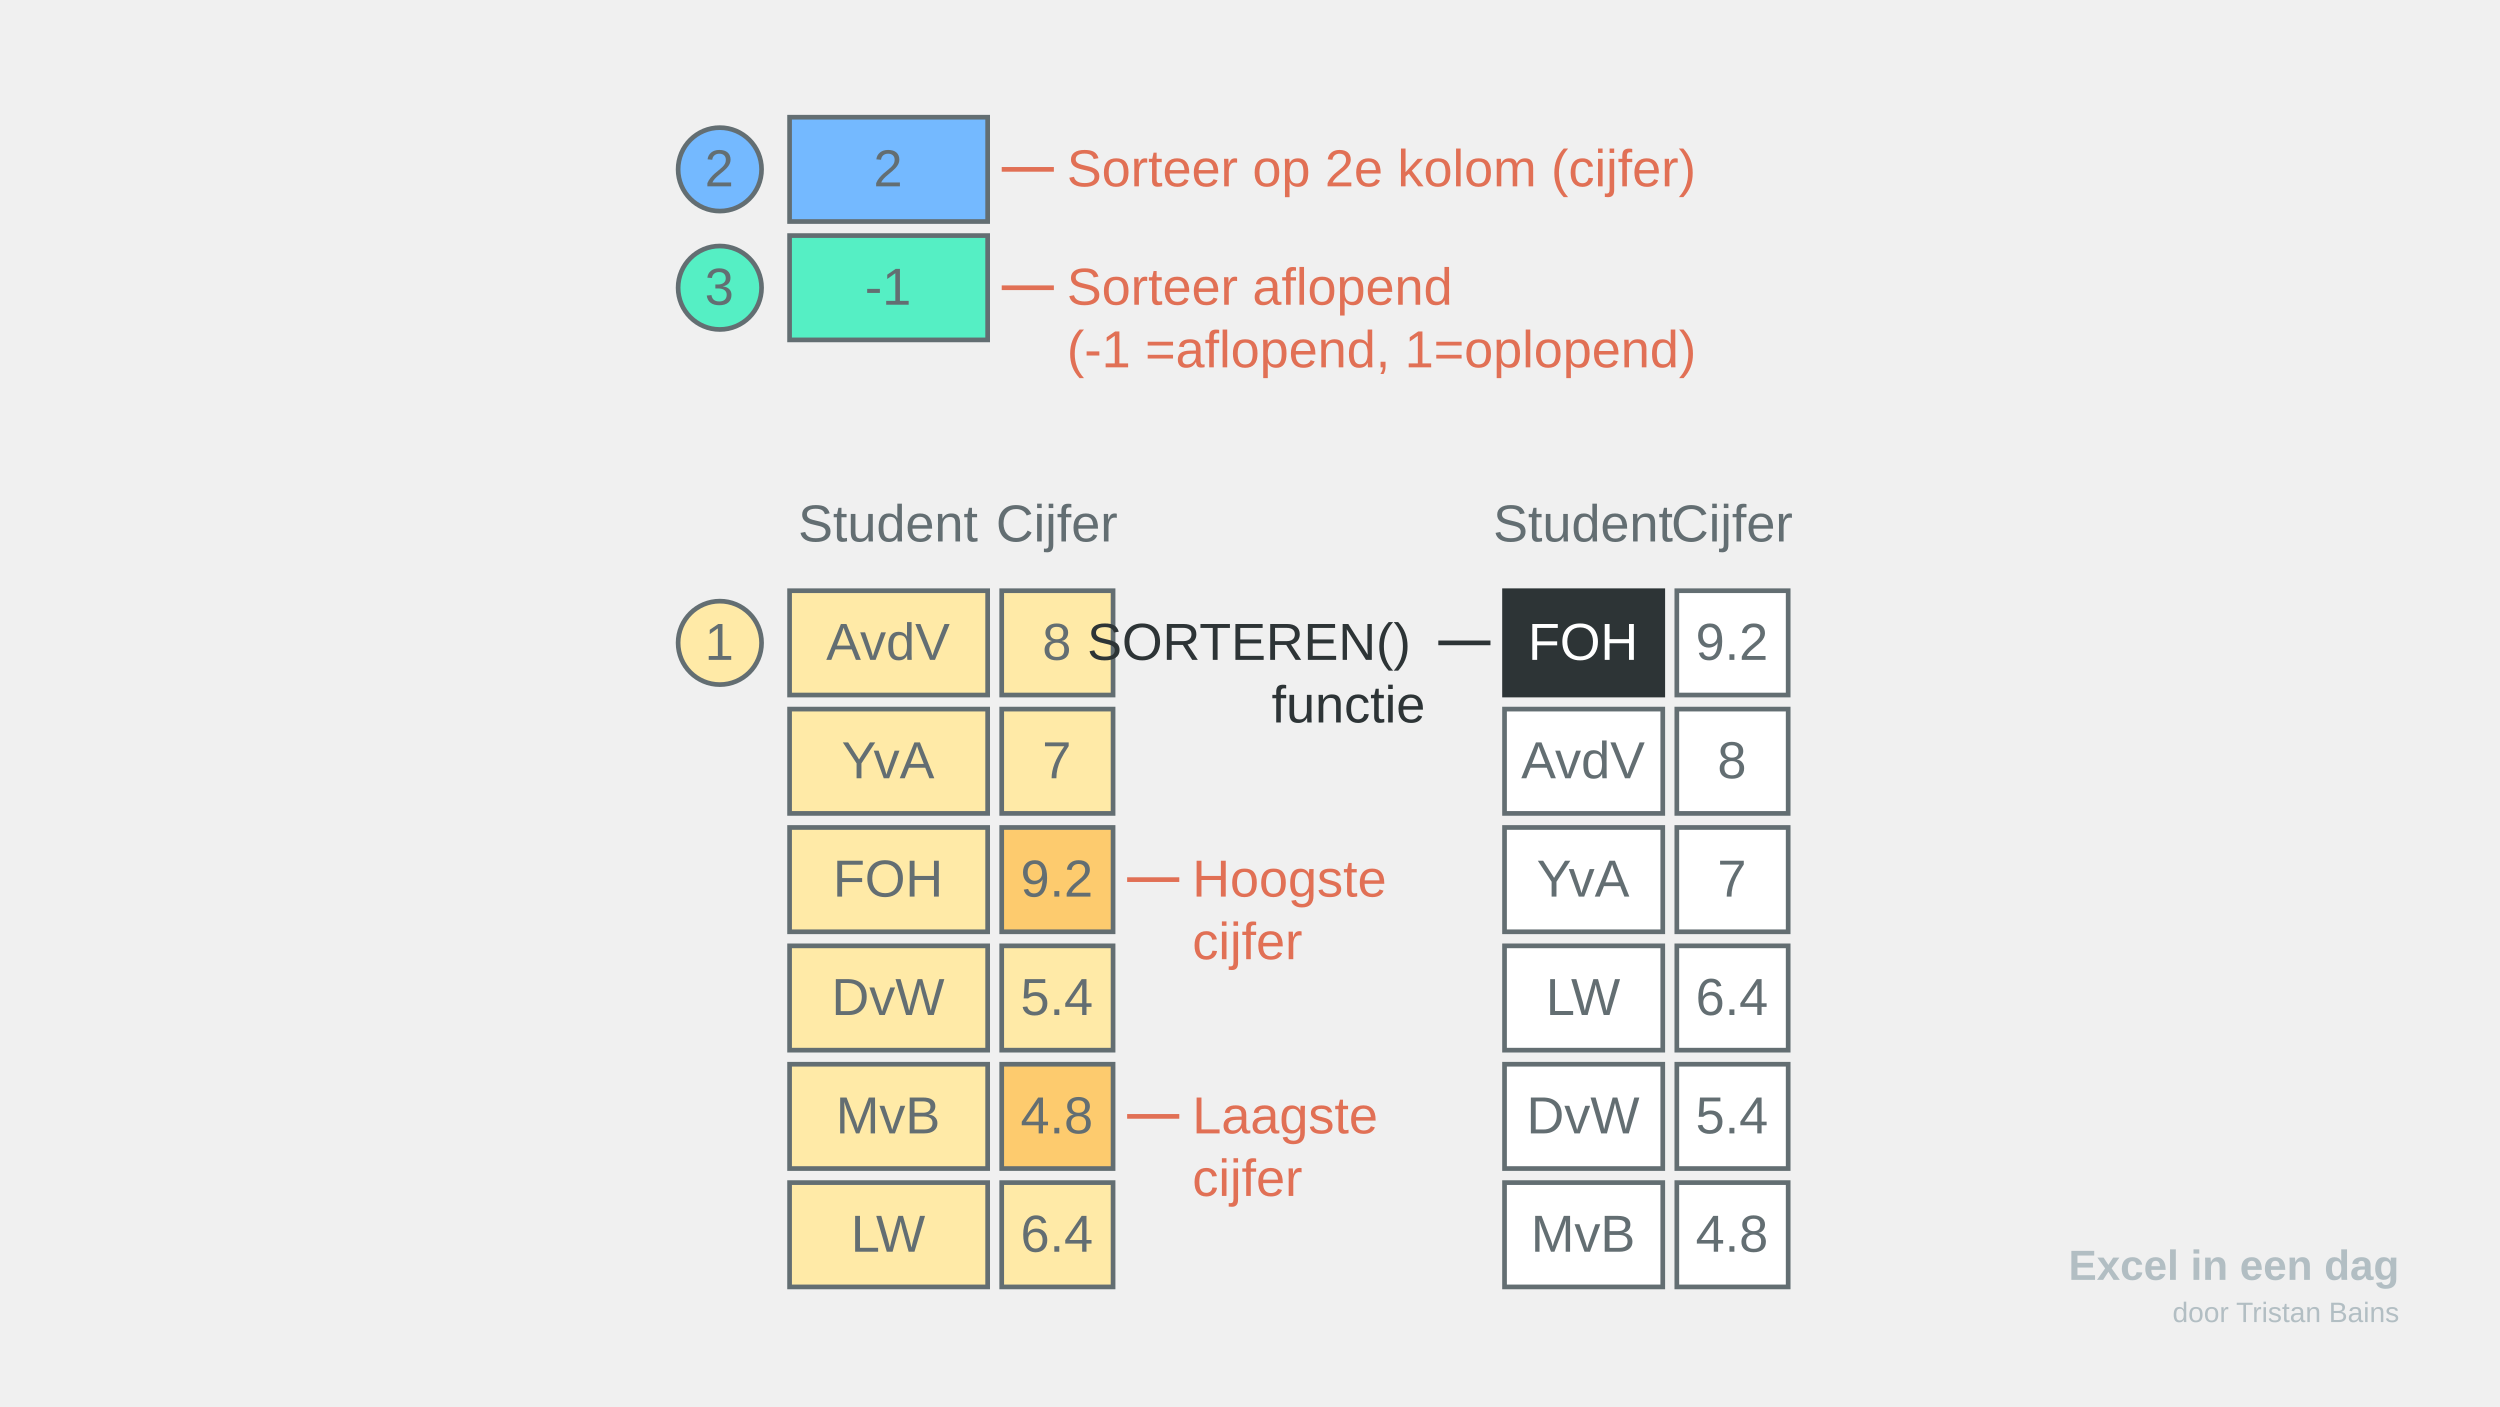
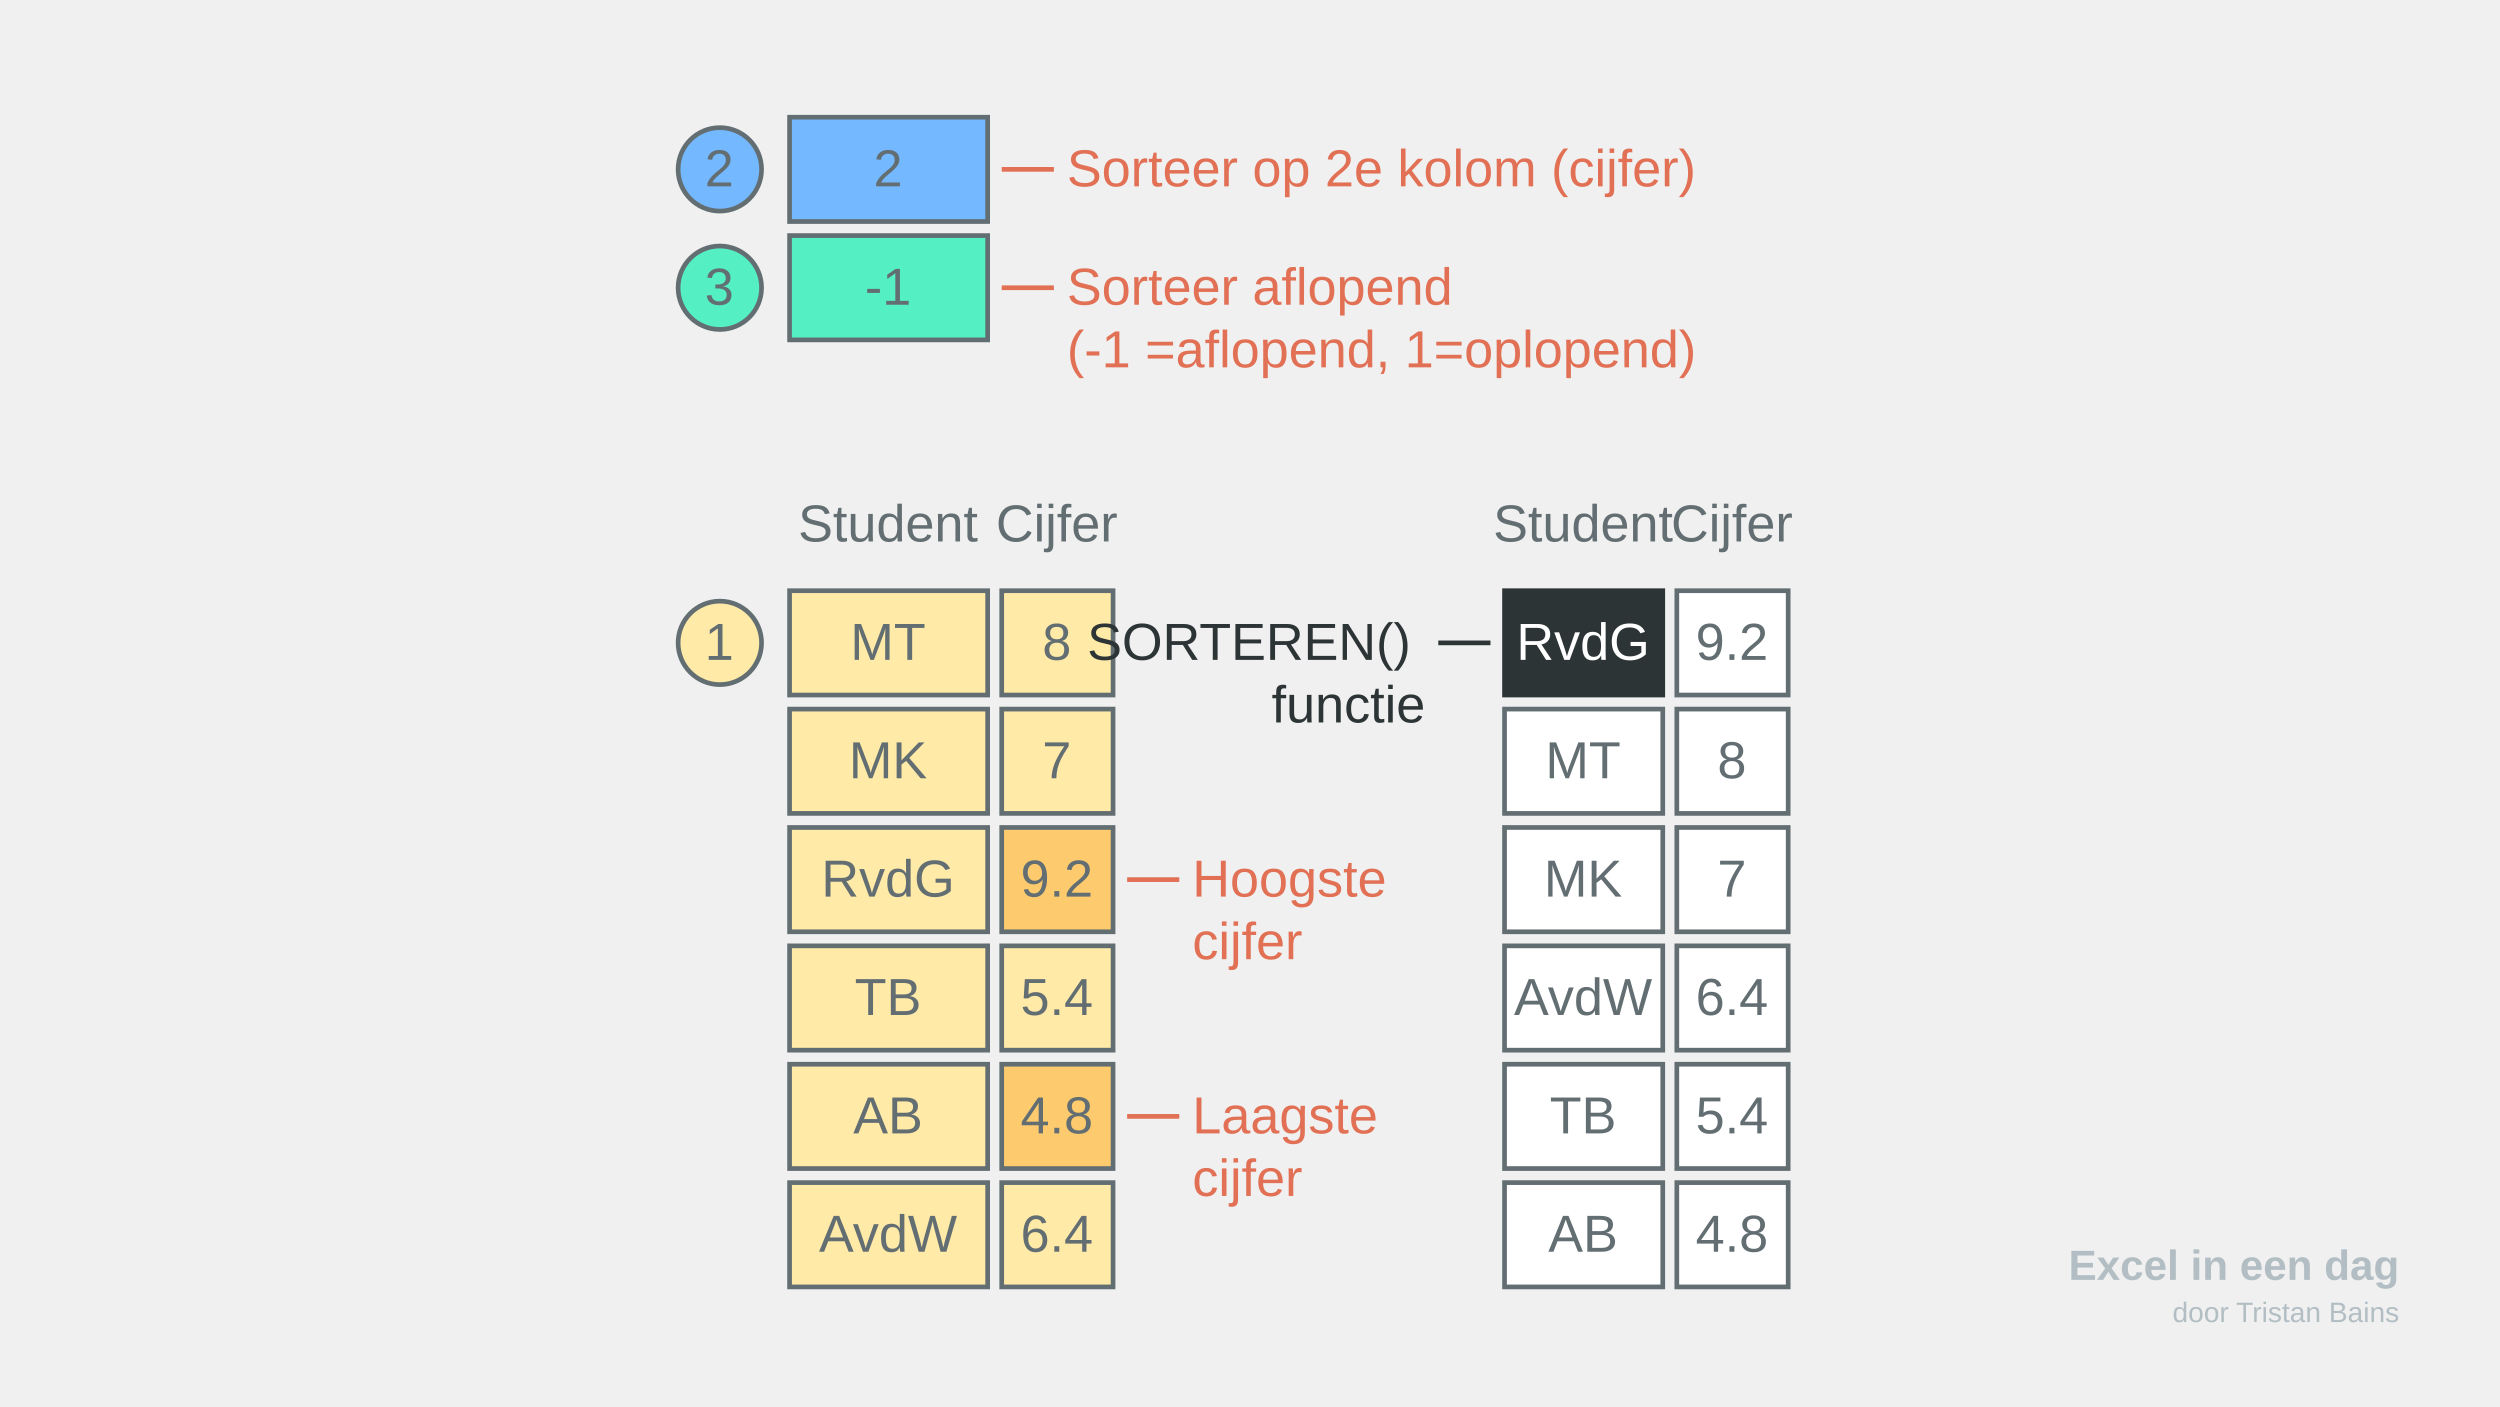
<svg xmlns="http://www.w3.org/2000/svg" viewBox="0 0 2133 1200" style="background-color:#dfe6e9" title="SORTEREN-functie" alt="SORTEREN-functie" font-family="Sans,Arial" dy="0.25em" text-anchor="middle">
  <g>
    <text x="2047" y="1128" fill="#b2bec3" font-weight="normal" font-size="24" text-anchor="end">door Tristan Bains</text>
  </g>
  <g>
    <text x="2047" y="1092" fill="#b2bec3" font-weight="bold" font-size="36" text-anchor="end">Excel in een dag</text>
  </g>
  <g id="box" transform="translate(566.6667 100.0)">
    <g id="A1">
      <circle cx="47.5" cy="44.5" r="35.6" fill="#74b9ff" stroke="#636e72" stroke-width="4" />
      <text x="47" y="59" fill="#636e72" font-size="44.5">2</text>
    </g>
    <g id="B1">
      <rect x="107" y="0" width="169" height="89" fill="#74b9ff" stroke="#636e72" stroke-width="4" />
      <text x="191" y="59" fill="#636e72" font-size="44.5">2</text>
    </g>
    <g id="B1_comment">
      <line x1="288" y1="44.5" x2="332.5" y2="44.5" stroke-width="4" stroke="#e17055" />
      <text x="288" y="59" fill="#e17055" font-size="44.5" text-anchor="start" dx="55.625">Sorteer op 2e kolom (cijfer)</text>
    </g>
    <g id="A2">
      <circle cx="47.5" cy="145.5" r="35.6" fill="#55efc4" stroke="#636e72" stroke-width="4" />
      <text x="47" y="160" fill="#636e72" font-size="44.5">3</text>
    </g>
    <g id="B2">
      <rect x="107" y="101" width="169" height="89" fill="#55efc4" stroke="#636e72" stroke-width="4" />
      <text x="191" y="160" fill="#636e72" font-size="44.5">-1</text>
    </g>
    <g id="B2_comment">
      <line x1="288" y1="145.5" x2="332.5" y2="145.5" stroke-width="4" stroke="#e17055" />
      <text x="288" y="160" fill="#e17055" font-size="44.5" text-anchor="start" dx="55.625">
        <tspan x="288.0" y="160.0" dx="55.625">Sorteer aflopend</tspan>
        <tspan x="288.0" y="213.4" dx="55.625">(-1 =aflopend, 1=oplopend)</tspan>
      </text>
    </g>
    <g id="B4">
      <rect x="107" y="303" width="169" height="89" fill="transparent" stroke="transparent" stroke-width="4" />
      <text x="191" y="362" fill="#636e72" font-size="44.5">Student</text>
    </g>
    <g id="C4">
      <rect x="288" y="303" width="95" height="89" fill="transparent" stroke="transparent" stroke-width="4" />
      <text x="335" y="362" fill="#636e72" font-size="44.5">Cijfer</text>
    </g>
    <g id="F4">
      <rect x="717" y="303" width="135" height="89" fill="transparent" stroke="transparent" stroke-width="4" />
      <text x="784" y="362" fill="#636e72" font-size="44.5">Student</text>
    </g>
    <g id="G4">
      <rect x="864" y="303" width="95" height="89" fill="transparent" stroke="transparent" stroke-width="4" />
      <text x="911" y="362" fill="#636e72" font-size="44.5">Cijfer</text>
    </g>
    <g id="A5">
      <circle cx="47.5" cy="448.5" r="35.6" fill="#ffeaa7" stroke="#636e72" stroke-width="4" />
      <text x="47" y="463" fill="#636e72" font-size="44.5">1</text>
    </g>
    <g id="B5">
      <rect x="107" y="404" width="169" height="89" fill="#ffeaa7" stroke="#636e72" stroke-width="4" />
-       <text x="191" y="463" fill="#636e72" font-size="44.5">AvdV</text>
+       <text x="191" y="463" fill="#636e72" font-size="44.5">MT</text>
    </g>
    <g id="C5">
      <rect x="288" y="404" width="95" height="89" fill="#ffeaa7" stroke="#636e72" stroke-width="4" />
      <text x="335" y="463" fill="#636e72" font-size="44.5">8</text>
    </g>
    <g id="F5_comment">
      <line x1="705" y1="448.5" x2="660.5" y2="448.5" stroke-width="4" stroke="#2d3436" />
      <text x="705" y="463" fill="#2d3436" font-size="44.5" text-anchor="end" dx="-55.625">
        <tspan x="705.0" y="463.0" dx="-55.625">SORTEREN()</tspan>
        <tspan x="705.0" y="516.4" dx="-55.625">functie</tspan>
      </text>
    </g>
    <g id="F5">
      <rect x="717" y="404" width="135" height="89" fill="#2d3436" stroke="#2d3436" stroke-width="4" />
-       <text x="784" y="463" fill="#ffffff" font-size="44.5">FOH</text>
+       <text x="784" y="463" fill="#ffffff" font-size="44.5">RvdG</text>
    </g>
    <g id="G5">
      <rect x="864" y="404" width="95" height="89" fill="#ffffff" stroke="#636e72" stroke-width="4" />
      <text x="911" y="463" fill="#636e72" font-size="44.5">9.2</text>
    </g>
    <g id="B6">
      <rect x="107" y="505" width="169" height="89" fill="#ffeaa7" stroke="#636e72" stroke-width="4" />
-       <text x="191" y="564" fill="#636e72" font-size="44.5">YvA</text>
+       <text x="191" y="564" fill="#636e72" font-size="44.5">MK</text>
    </g>
    <g id="C6">
      <rect x="288" y="505" width="95" height="89" fill="#ffeaa7" stroke="#636e72" stroke-width="4" />
      <text x="335" y="564" fill="#636e72" font-size="44.5">7</text>
    </g>
    <g id="F6">
      <rect x="717" y="505" width="135" height="89" fill="#ffffff" stroke="#636e72" stroke-width="4" />
-       <text x="784" y="564" fill="#636e72" font-size="44.5">AvdV</text>
+       <text x="784" y="564" fill="#636e72" font-size="44.5">MT</text>
    </g>
    <g id="G6">
      <rect x="864" y="505" width="95" height="89" fill="#ffffff" stroke="#636e72" stroke-width="4" />
      <text x="911" y="564" fill="#636e72" font-size="44.5">8</text>
    </g>
    <g id="B7">
      <rect x="107" y="606" width="169" height="89" fill="#ffeaa7" stroke="#636e72" stroke-width="4" />
-       <text x="191" y="665" fill="#636e72" font-size="44.5">FOH</text>
+       <text x="191" y="665" fill="#636e72" font-size="44.5">RvdG</text>
    </g>
    <g id="C7">
      <rect x="288" y="606" width="95" height="89" fill="#fdcb6e" stroke="#636e72" stroke-width="4" />
      <text x="335" y="665" fill="#636e72" font-size="44.5">9.2</text>
    </g>
    <g id="C7_comment">
      <line x1="395" y1="650.5" x2="439.5" y2="650.5" stroke-width="4" stroke="#e17055" />
      <text x="395" y="665" fill="#e17055" font-size="44.5" text-anchor="start" dx="55.625">
        <tspan x="395.0" y="665.0" dx="55.625">Hoogste</tspan>
        <tspan x="395.0" y="718.4" dx="55.625">cijfer</tspan>
      </text>
    </g>
    <g id="F7">
      <rect x="717" y="606" width="135" height="89" fill="#ffffff" stroke="#636e72" stroke-width="4" />
-       <text x="784" y="665" fill="#636e72" font-size="44.5">YvA</text>
+       <text x="784" y="665" fill="#636e72" font-size="44.5">MK</text>
    </g>
    <g id="G7">
      <rect x="864" y="606" width="95" height="89" fill="#ffffff" stroke="#636e72" stroke-width="4" />
      <text x="911" y="665" fill="#636e72" font-size="44.5">7</text>
    </g>
    <g id="B8">
      <rect x="107" y="707" width="169" height="89" fill="#ffeaa7" stroke="#636e72" stroke-width="4" />
-       <text x="191" y="766" fill="#636e72" font-size="44.5">DvW</text>
+       <text x="191" y="766" fill="#636e72" font-size="44.5">TB</text>
    </g>
    <g id="C8">
      <rect x="288" y="707" width="95" height="89" fill="#ffeaa7" stroke="#636e72" stroke-width="4" />
      <text x="335" y="766" fill="#636e72" font-size="44.5">5.4</text>
    </g>
    <g id="F8">
      <rect x="717" y="707" width="135" height="89" fill="#ffffff" stroke="#636e72" stroke-width="4" />
-       <text x="784" y="766" fill="#636e72" font-size="44.5">LW</text>
+       <text x="784" y="766" fill="#636e72" font-size="44.5">AvdW</text>
    </g>
    <g id="G8">
      <rect x="864" y="707" width="95" height="89" fill="#ffffff" stroke="#636e72" stroke-width="4" />
      <text x="911" y="766" fill="#636e72" font-size="44.5">6.4</text>
    </g>
    <g id="B9">
      <rect x="107" y="808" width="169" height="89" fill="#ffeaa7" stroke="#636e72" stroke-width="4" />
-       <text x="191" y="867" fill="#636e72" font-size="44.5">MvB</text>
+       <text x="191" y="867" fill="#636e72" font-size="44.5">AB</text>
    </g>
    <g id="C9">
      <rect x="288" y="808" width="95" height="89" fill="#fdcb6e" stroke="#636e72" stroke-width="4" />
      <text x="335" y="867" fill="#636e72" font-size="44.5">4.8</text>
    </g>
    <g id="C9_comment">
      <line x1="395" y1="852.5" x2="439.5" y2="852.5" stroke-width="4" stroke="#e17055" />
      <text x="395" y="867" fill="#e17055" font-size="44.5" text-anchor="start" dx="55.625">
        <tspan x="395.0" y="867.0" dx="55.625">Laagste</tspan>
        <tspan x="395.0" y="920.4" dx="55.625">cijfer</tspan>
      </text>
    </g>
    <g id="F9">
      <rect x="717" y="808" width="135" height="89" fill="#ffffff" stroke="#636e72" stroke-width="4" />
-       <text x="784" y="867" fill="#636e72" font-size="44.5">DvW</text>
+       <text x="784" y="867" fill="#636e72" font-size="44.5">TB</text>
    </g>
    <g id="G9">
      <rect x="864" y="808" width="95" height="89" fill="#ffffff" stroke="#636e72" stroke-width="4" />
      <text x="911" y="867" fill="#636e72" font-size="44.5">5.4</text>
    </g>
    <g id="B10">
      <rect x="107" y="909" width="169" height="89" fill="#ffeaa7" stroke="#636e72" stroke-width="4" />
-       <text x="191" y="968" fill="#636e72" font-size="44.5">LW</text>
+       <text x="191" y="968" fill="#636e72" font-size="44.5">AvdW</text>
    </g>
    <g id="C10">
      <rect x="288" y="909" width="95" height="89" fill="#ffeaa7" stroke="#636e72" stroke-width="4" />
      <text x="335" y="968" fill="#636e72" font-size="44.5">6.4</text>
    </g>
    <g id="F10">
      <rect x="717" y="909" width="135" height="89" fill="#ffffff" stroke="#636e72" stroke-width="4" />
-       <text x="784" y="968" fill="#636e72" font-size="44.5">MvB</text>
+       <text x="784" y="968" fill="#636e72" font-size="44.5">AB</text>
    </g>
    <g id="G10">
      <rect x="864" y="909" width="95" height="89" fill="#ffffff" stroke="#636e72" stroke-width="4" />
      <text x="911" y="968" fill="#636e72" font-size="44.5">4.8</text>
    </g>
  </g>
</svg>
